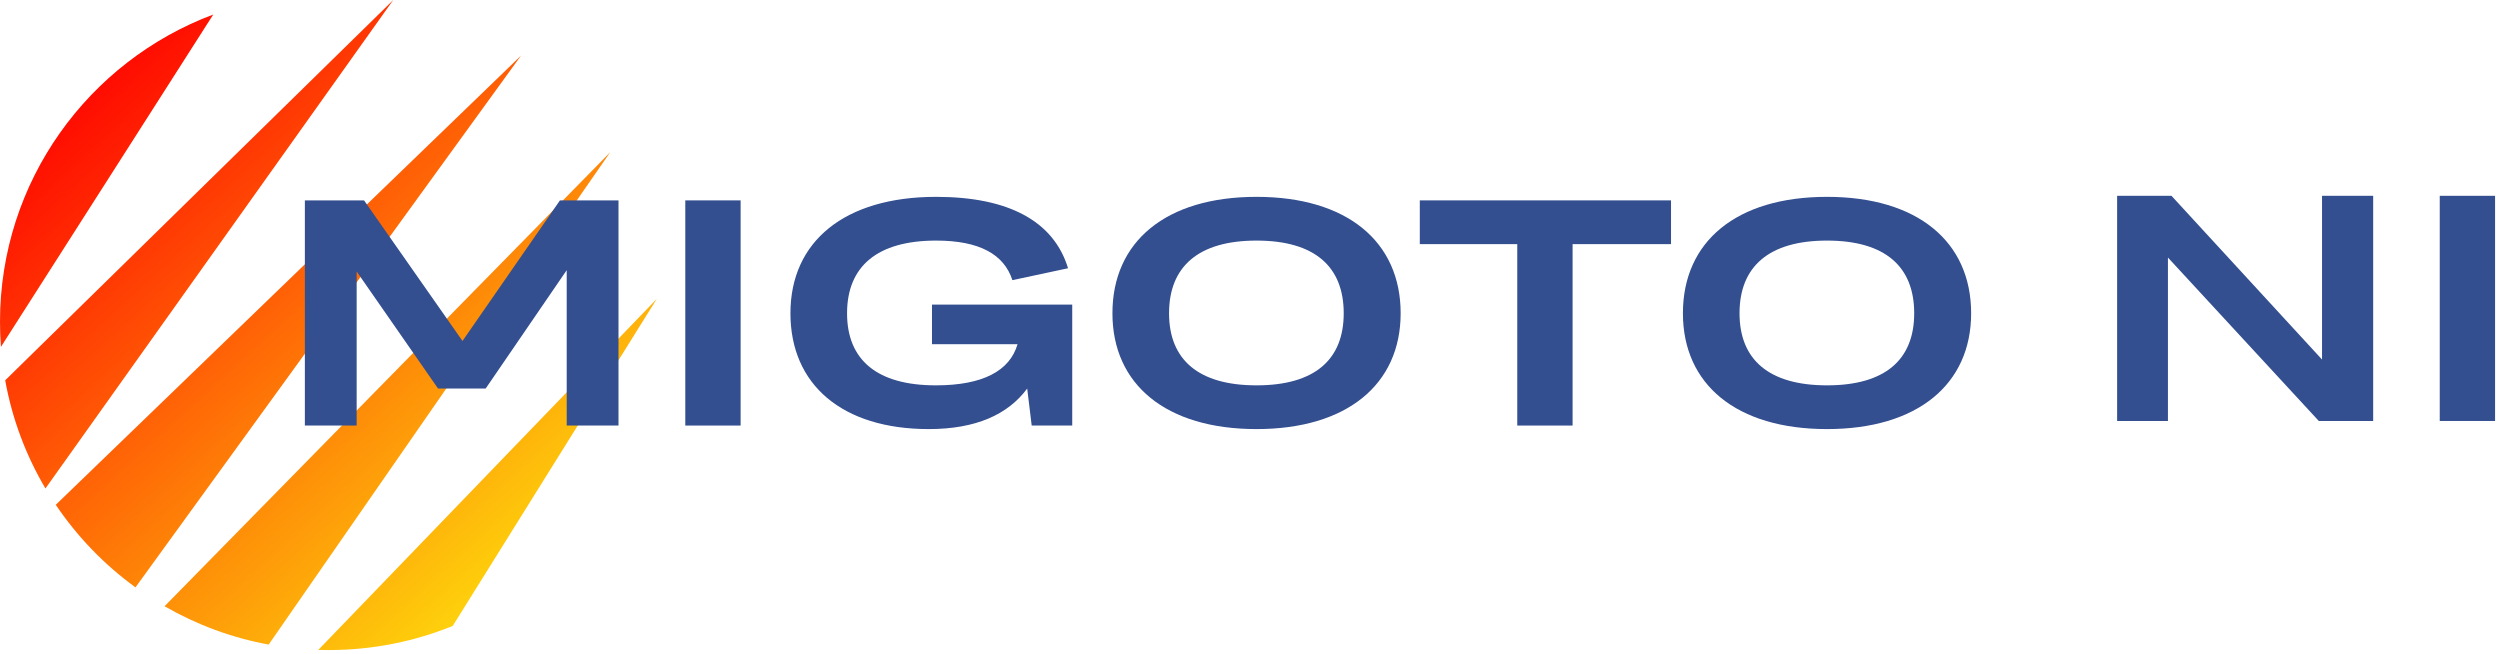
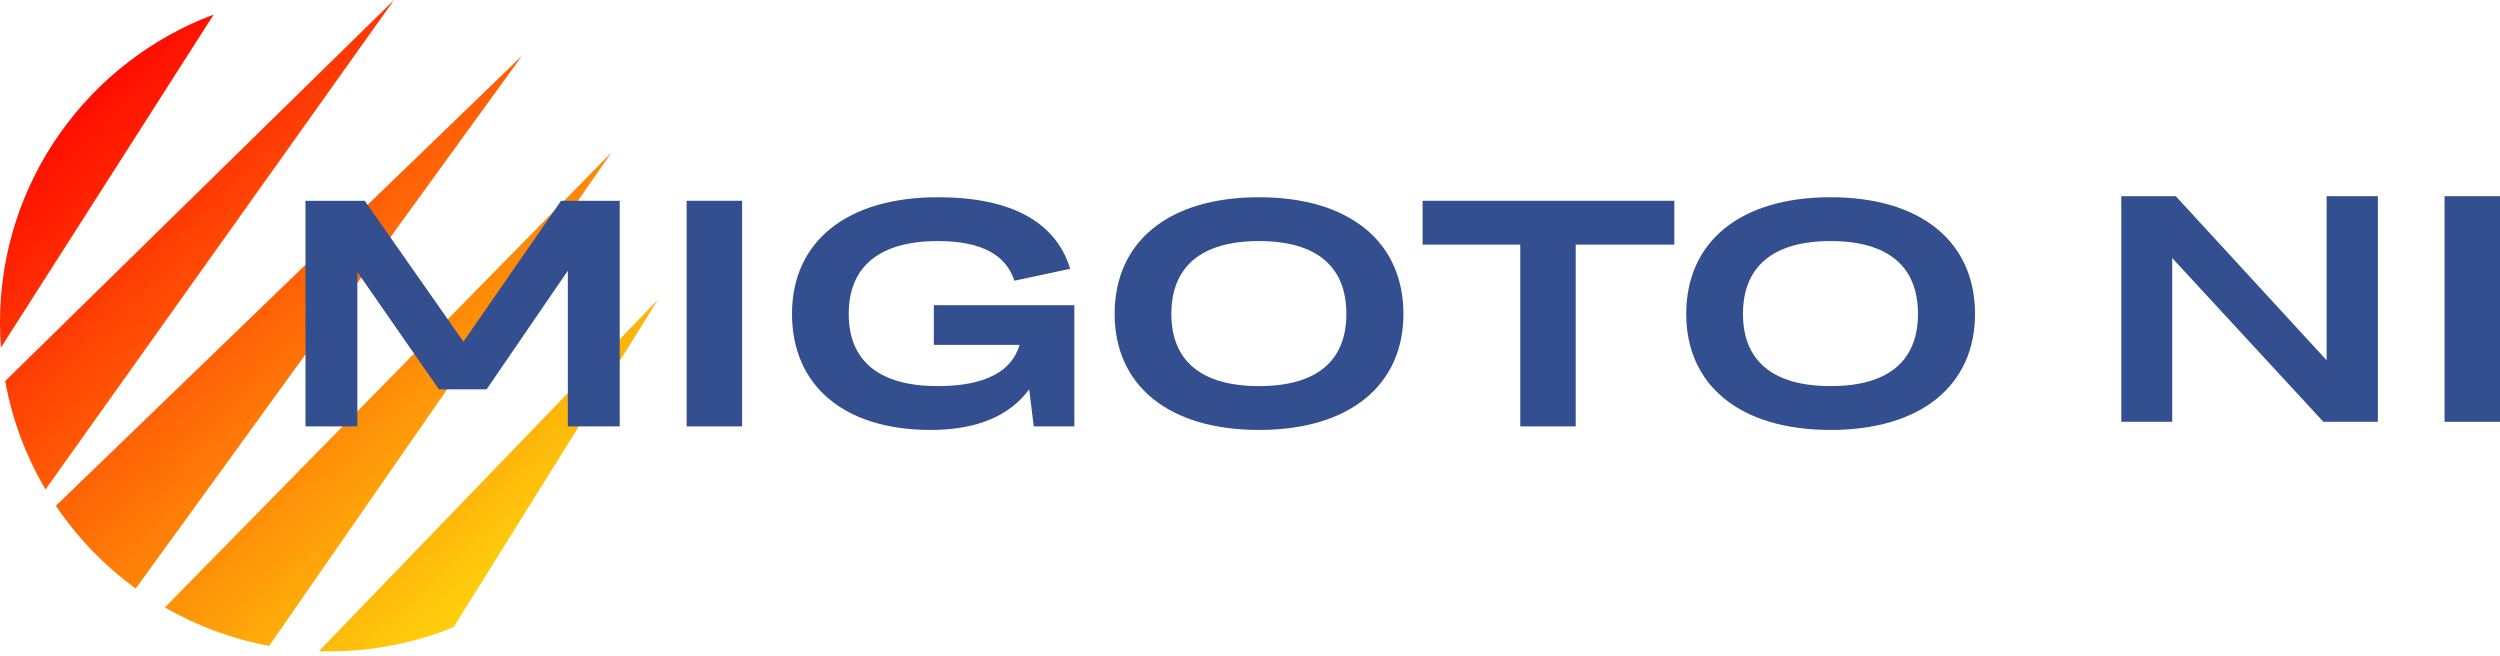
- <svg xmlns="http://www.w3.org/2000/svg" width="222" height="58" viewBox="0 0 222 58" fill="none">
-   <path d="M4.952 44.826C6.864 47.664 9.264 50.148 12.03 52.159L46.267 4.938L4.952 44.826Z" fill="url(#paint0_linear_1:75)" />
-   <path d="M34.921 0L4.036 43.376C2.312 40.461 1.082 37.221 0.461 33.77L34.921 0Z" fill="url(#paint1_linear_1:75)" />
-   <path d="M58.32 26.543L40.202 55.583C36.805 56.964 33.089 57.725 29.195 57.725C28.884 57.725 28.574 57.72 28.266 57.711L58.32 26.543Z" fill="url(#paint2_linear_1:75)" />
-   <path d="M54.19 13.514L23.857 57.239C20.546 56.628 17.43 55.46 14.612 53.834L54.19 13.514Z" fill="url(#paint3_linear_1:75)" />
-   <path d="M18.937 1.29C7.873 5.435 0 16.091 0 28.582C0 29.329 0.028 30.069 0.083 30.802L18.937 1.29Z" fill="url(#paint4_linear_1:75)" />
-   <path d="M27.072 37.789H31.671V24.107L38.898 34.504H43.126L50.324 23.992V37.789H54.923V17.794H49.724L41.069 30.277L32.328 17.794H27.072V37.789Z" fill="#334F90" />
-   <path d="M60.854 37.789H65.767V17.794H60.854V37.789Z" fill="#334F90" />
-   <path d="M70.191 27.82C70.191 34.161 74.79 38.103 82.474 38.103C86.645 38.103 89.501 36.818 91.215 34.504L91.615 37.789H95.214V27.049H82.76V30.562H90.358C89.673 32.933 87.273 34.219 83.103 34.219C77.875 34.219 75.219 31.962 75.219 27.82C75.219 23.649 77.904 21.364 83.131 21.364C86.987 21.364 89.159 22.593 89.901 24.878L94.843 23.821C93.586 19.679 89.615 17.48 83.131 17.48C75.019 17.48 70.191 21.422 70.191 27.82Z" fill="#334F90" />
-   <path d="M111.581 38.103C119.608 38.103 124.378 34.133 124.378 27.82C124.378 21.45 119.608 17.48 111.581 17.48C103.526 17.48 98.784 21.45 98.784 27.82C98.784 34.133 103.526 38.103 111.581 38.103ZM111.581 34.219C106.411 34.219 103.812 31.933 103.812 27.82C103.812 23.678 106.411 21.364 111.581 21.364C116.752 21.364 119.322 23.678 119.322 27.82C119.322 31.933 116.752 34.219 111.581 34.219Z" fill="#334F90" />
-   <path d="M134.733 37.789H139.646V21.679H148.387V17.794H126.078V21.679H134.733V37.789Z" fill="#334F90" />
-   <path d="M162.24 38.103C170.266 38.103 175.037 34.133 175.037 27.82C175.037 21.45 170.266 17.48 162.24 17.48C154.184 17.48 149.443 21.45 149.443 27.82C149.443 34.133 154.184 38.103 162.24 38.103ZM162.24 34.219C157.069 34.219 154.47 31.933 154.47 27.82C154.47 23.678 157.069 21.364 162.24 21.364C167.41 21.364 169.981 23.678 169.981 27.82C169.981 31.933 167.41 34.219 162.24 34.219Z" fill="#334F90" />
-   <path d="M188 37.383H192.513V22.872L205.91 37.383H210.738V17.388H206.196V31.927L192.827 17.388H188V37.383Z" fill="#334F90" />
-   <path d="M216.649 37.383H221.562V17.388H216.649V37.383Z" fill="#334F90" />
+ <svg xmlns="http://www.w3.org/2000/svg" width="183" height="48" viewBox="0 0 183 48" fill="none">
+   <path d="M4.09 37.024C5.67 39.368 7.651 41.42 9.936 43.081L38.214 4.079L4.09 37.024Z" fill="url(#logo1)" />
+   <path d="M28.843 0L3.333 35.826C1.91 33.419 0.894 30.743 0.381 27.892L28.843 0Z" fill="url(#logo2)" />
+   <path d="M48.17 21.923L33.205 45.909C30.399 47.05 27.33 47.678 24.114 47.678C23.857 47.678 23.601 47.674 23.346 47.666L48.17 21.923Z" fill="url(#logo3)" />
+   <path d="M44.759 11.162L19.705 47.277C16.97 46.772 14.396 45.807 12.069 44.465L44.759 11.162Z" fill="url(#logo4)" />
+   <path d="M15.641 1.065C6.503 4.489 0 13.29 0 23.608C0 24.224 0.023 24.836 0.069 25.441L15.641 1.065Z" fill="url(#logo5)" />
+   <path d="M22.36 31.212H26.159V19.911L32.128 28.499H35.62L41.565 19.817V31.212H45.364V14.697H41.07L33.921 25.007L26.701 14.697H22.36V31.212Z" fill="#334F90" />
+   <path d="M50.262 31.212H54.32V14.697H50.262V31.212Z" fill="#334F90" />
+   <path d="M57.975 22.978C57.975 28.216 61.773 31.472 68.12 31.472C71.564 31.472 73.924 30.41 75.339 28.499L75.67 31.212H78.642V22.341H68.356V25.243H74.632C74.065 27.201 72.084 28.263 68.639 28.263C64.321 28.263 62.127 26.399 62.127 22.978C62.127 19.534 64.345 17.646 68.662 17.646C71.847 17.646 73.641 18.661 74.254 20.548L78.336 19.675C77.298 16.254 74.018 14.438 68.662 14.438C61.962 14.438 57.975 17.693 57.975 22.978Z" fill="#334F90" />
+   <path d="M92.161 31.472C98.791 31.472 102.731 28.192 102.731 22.978C102.731 17.717 98.791 14.438 92.161 14.438C85.508 14.438 81.591 17.717 81.591 22.978C81.591 28.192 85.508 31.472 92.161 31.472ZM92.161 28.263C87.891 28.263 85.743 26.376 85.743 22.978C85.743 19.557 87.891 17.646 92.161 17.646C96.431 17.646 98.555 19.557 98.555 22.978C98.555 26.376 96.431 28.263 92.161 28.263Z" fill="#334F90" />
+   <path d="M111.283 31.212H115.341V17.906H122.561V14.697H104.134V17.906H111.283V31.212Z" fill="#334F90" />
+   <path d="M134.002 31.472C140.632 31.472 144.572 28.192 144.572 22.978C144.572 17.717 140.632 14.438 134.002 14.438C127.349 14.438 123.432 17.717 123.432 22.978C123.432 28.192 127.349 31.472 134.002 31.472ZM134.002 28.263C129.732 28.263 127.585 26.376 127.585 22.978C127.585 19.557 129.732 17.646 134.002 17.646C138.273 17.646 140.396 19.557 140.396 22.978C140.396 26.376 138.273 28.263 134.002 28.263Z" fill="#334F90" />
+   <path d="M155.279 30.877H159.007V18.891L170.072 30.877H174.06V14.361H170.308V26.37L159.267 14.361H155.279V30.877Z" fill="#334F90" />
+   <path d="M178.942 30.877H183V14.361H178.942V30.877Z" fill="#334F90" />
  <defs>
-     <linearGradient id="paint0_linear_1:75" x1="8.259" y1="3.478" x2="52.945" y2="52.244" gradientUnits="userSpaceOnUse">
-       <stop stop-color="#FF0000" />
+     <linearGradient id="logo1" x1="6.822" y1="2.872" x2="43.73" y2="43.151" gradientUnits="userSpaceOnUse">
+       <stop offset="0" stop-color="#FF0000" />
      <stop offset="1" stop-color="#FEE60D" />
    </linearGradient>
-     <linearGradient id="paint1_linear_1:75" x1="8.259" y1="3.478" x2="52.945" y2="52.244" gradientUnits="userSpaceOnUse">
-       <stop stop-color="#FF0000" />
+     <linearGradient id="logo2" x1="6.822" y1="2.872" x2="43.73" y2="43.151" gradientUnits="userSpaceOnUse">
+       <stop offset="0" stop-color="#FF0000" />
      <stop offset="1" stop-color="#FEE60D" />
    </linearGradient>
-     <linearGradient id="paint2_linear_1:75" x1="8.259" y1="3.478" x2="52.945" y2="52.244" gradientUnits="userSpaceOnUse">
-       <stop stop-color="#FF0000" />
+     <linearGradient id="logo3" x1="6.822" y1="2.872" x2="43.73" y2="43.151" gradientUnits="userSpaceOnUse">
+       <stop offset="0" stop-color="#FF0000" />
      <stop offset="1" stop-color="#FEE60D" />
    </linearGradient>
-     <linearGradient id="paint3_linear_1:75" x1="8.259" y1="3.478" x2="52.945" y2="52.244" gradientUnits="userSpaceOnUse">
-       <stop stop-color="#FF0000" />
+     <linearGradient id="logo4" x1="6.822" y1="2.872" x2="43.73" y2="43.151" gradientUnits="userSpaceOnUse">
+       <stop offset="0" stop-color="#FF0000" />
      <stop offset="1" stop-color="#FEE60D" />
    </linearGradient>
-     <linearGradient id="paint4_linear_1:75" x1="8.259" y1="3.478" x2="52.945" y2="52.244" gradientUnits="userSpaceOnUse">
-       <stop stop-color="#FF0000" />
+     <linearGradient id="logo5" x1="6.822" y1="2.872" x2="43.73" y2="43.151" gradientUnits="userSpaceOnUse">
+       <stop offset="0" stop-color="#FF0000" />
      <stop offset="1" stop-color="#FEE60D" />
    </linearGradient>
  </defs>
</svg>
